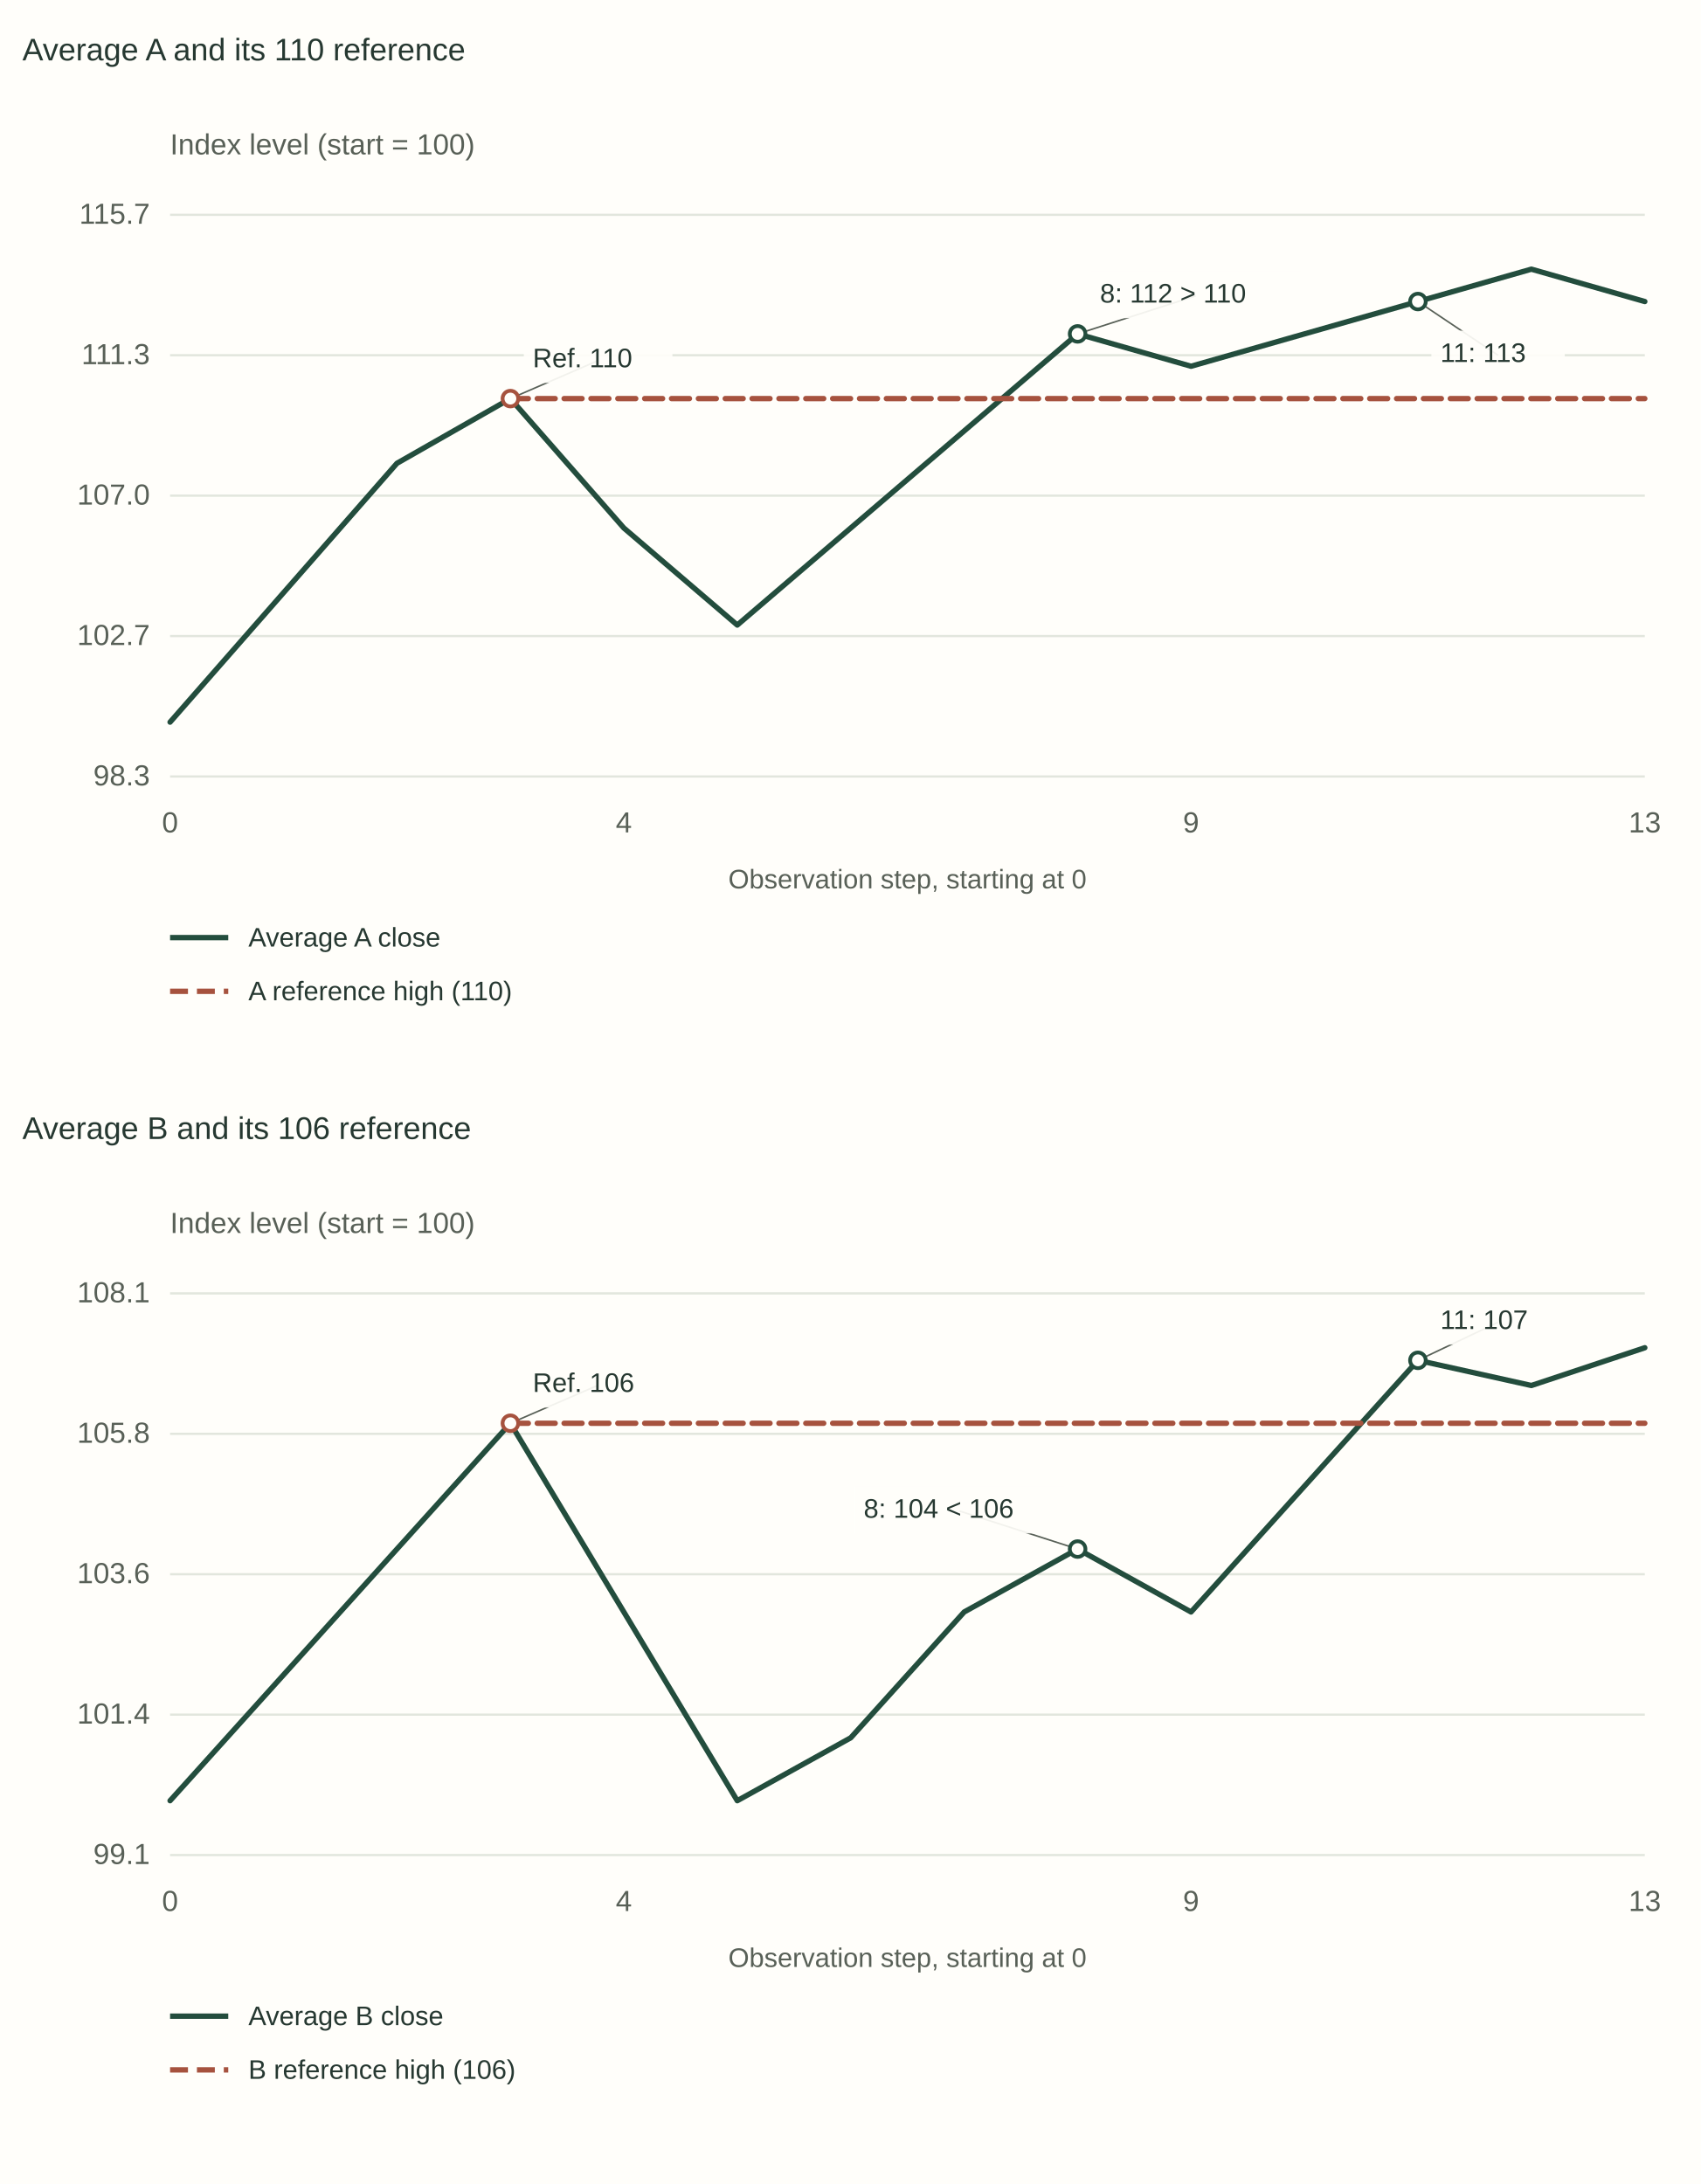
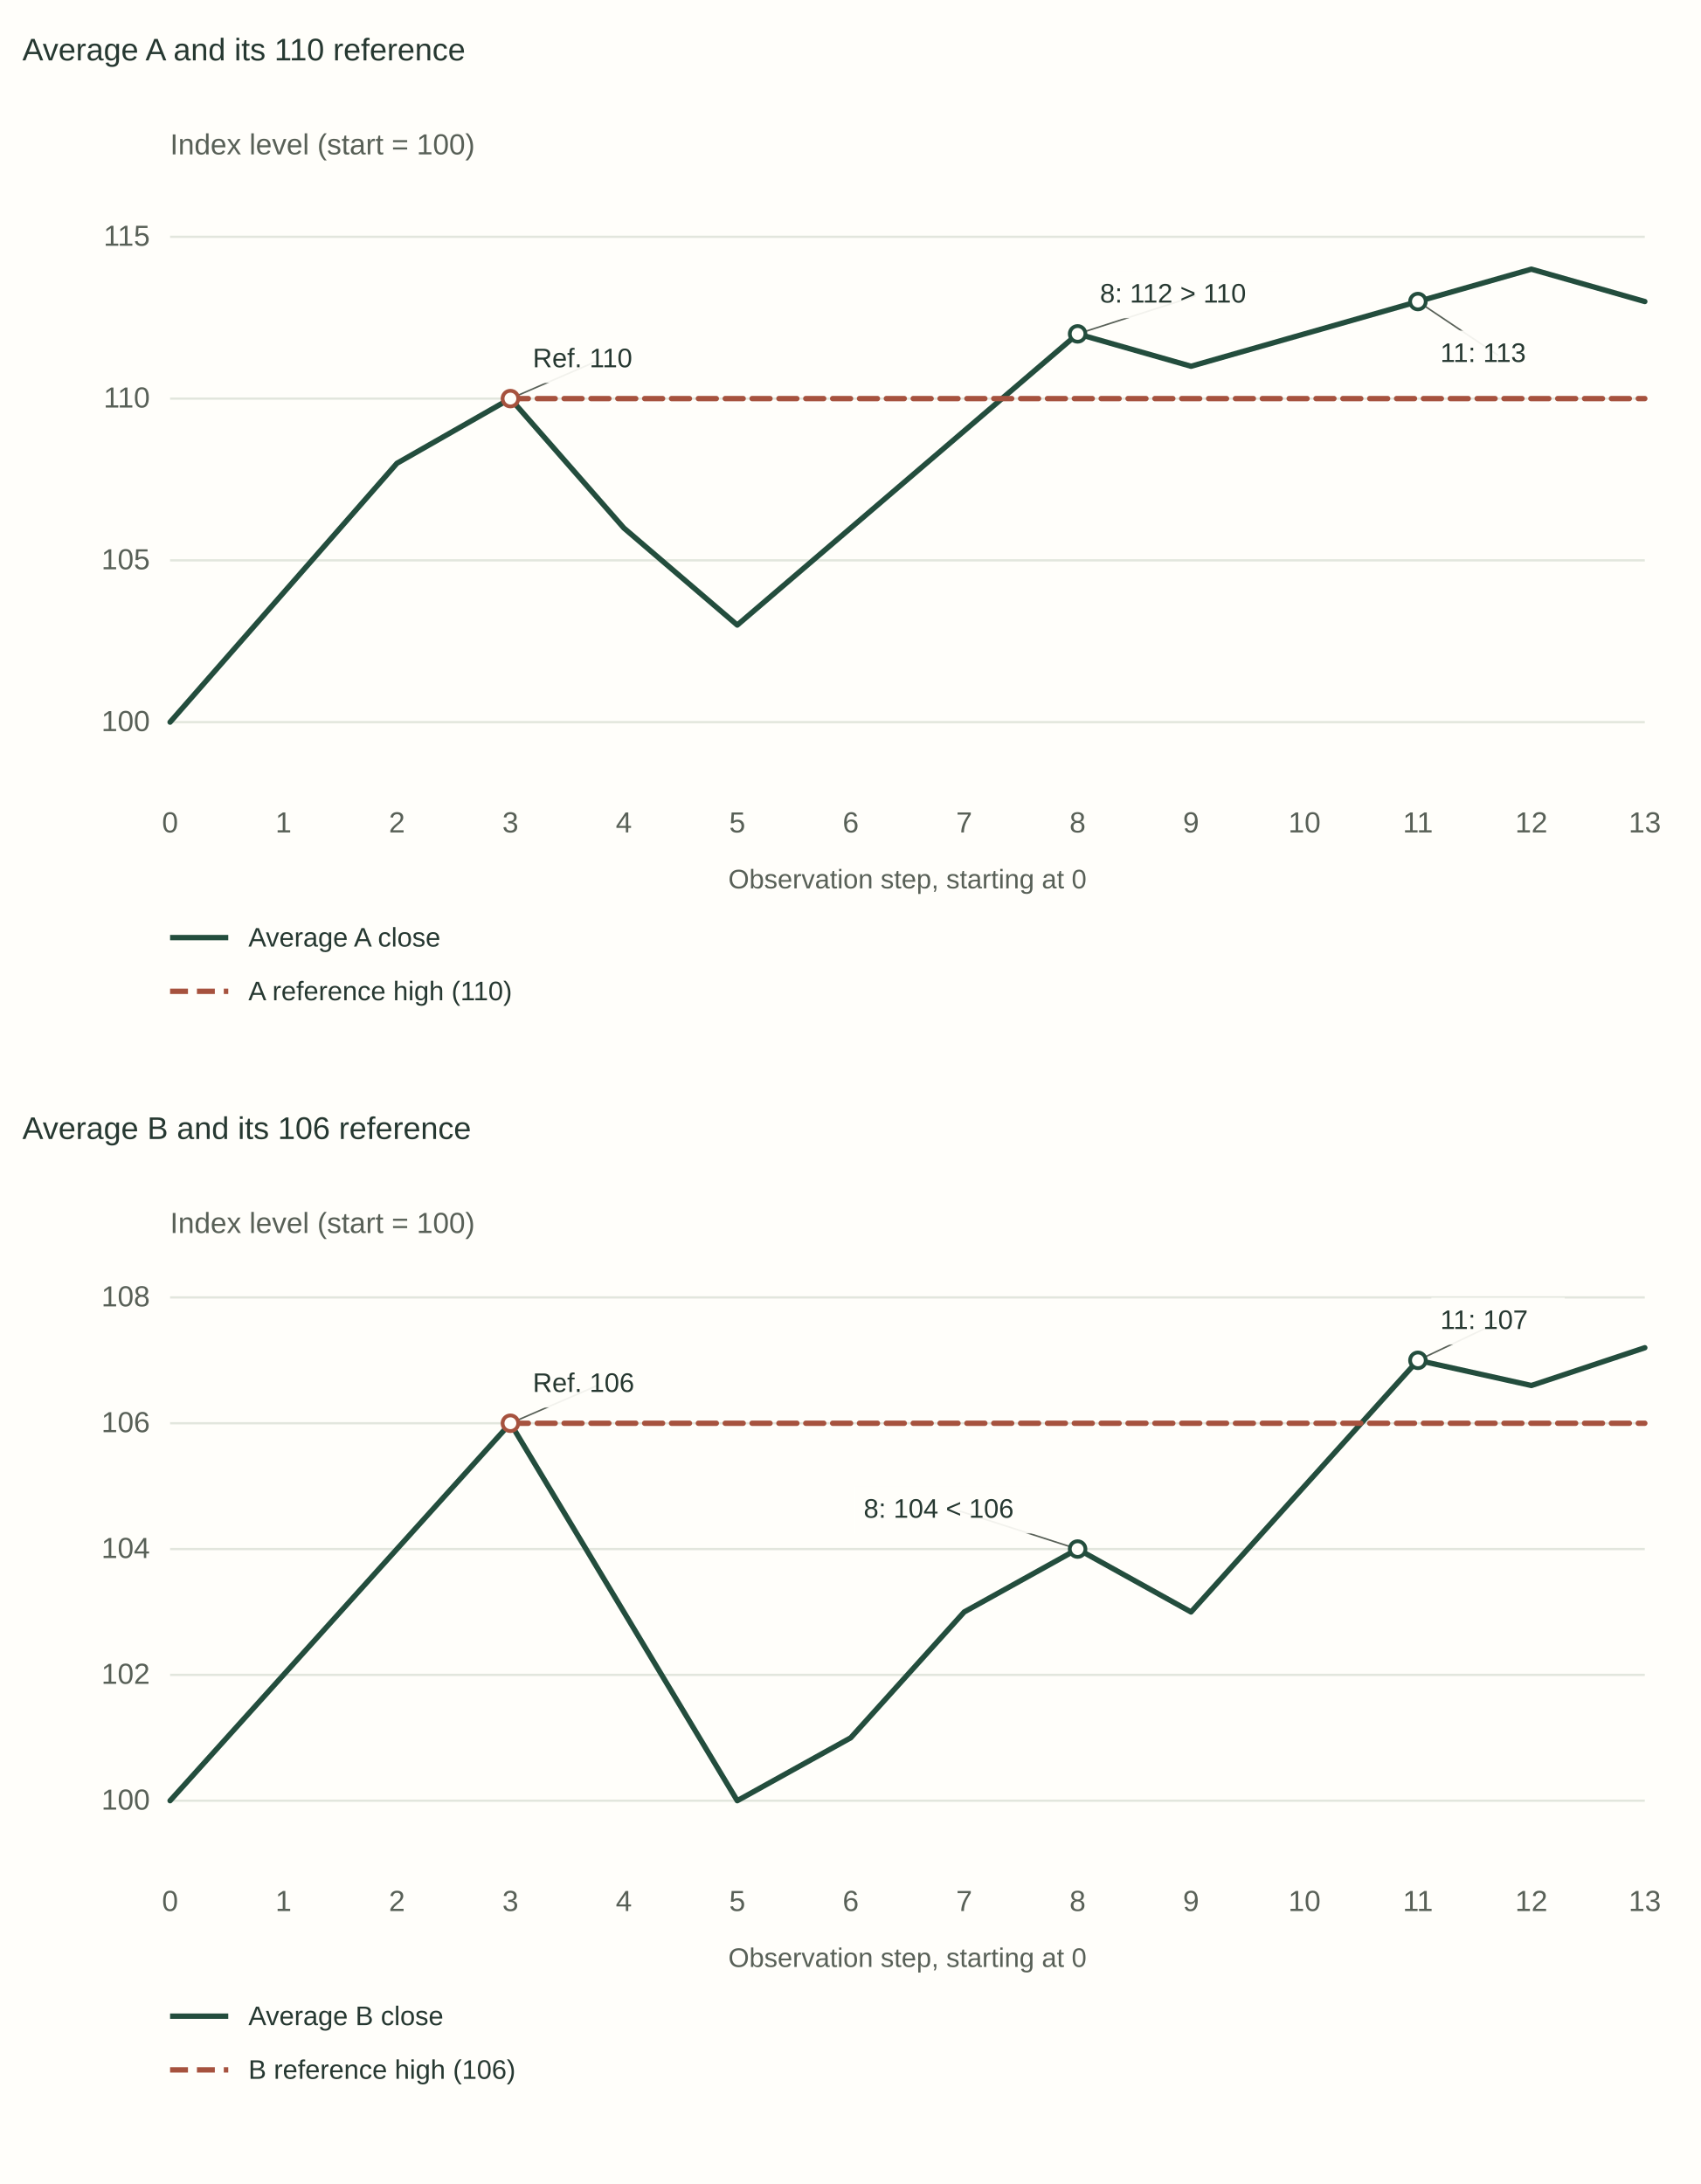
<svg xmlns="http://www.w3.org/2000/svg" viewBox="0 0 760 976" role="img" aria-label="Dow confirmation: each average against its own reference high">
  <style>.af-text{font-family:Arial,sans-serif;fill:#263831}</style>
  <rect width="760" height="976" fill="#fffefa" />
  <text class="af-text" x="10" y="27" text-anchor="start" style="font-size:14px;font-weight:500;fill:#263831;">Average A and its 110 reference</text>
  <g transform="translate(0 50)">
    <text class="af-text" x="76" y="19" text-anchor="start" style="font-size:13px;font-weight:400;fill:#586057;">Index level (start = 100)</text>
-     <line x1="76" y1="297" x2="735" y2="297" stroke="#e2e6dd" />
-     <text class="af-text" x="67" y="301" text-anchor="end" style="font-size:13px;font-weight:400;fill:#586057;">98.3</text>
-     <line x1="76" y1="234.25" x2="735" y2="234.25" stroke="#e2e6dd" />
-     <text class="af-text" x="67" y="238.25" text-anchor="end" style="font-size:13px;font-weight:400;fill:#586057;">102.7</text>
-     <line x1="76" y1="171.5" x2="735" y2="171.5" stroke="#e2e6dd" />
-     <text class="af-text" x="67" y="175.5" text-anchor="end" style="font-size:13px;font-weight:400;fill:#586057;">107.0</text>
-     <line x1="76" y1="108.75" x2="735" y2="108.75" stroke="#e2e6dd" />
-     <text class="af-text" x="67" y="112.75" text-anchor="end" style="font-size:13px;font-weight:400;fill:#586057;">111.3</text>
-     <line x1="76" y1="46" x2="735" y2="46" stroke="#e2e6dd" />
-     <text class="af-text" x="67" y="50" text-anchor="end" style="font-size:13px;font-weight:400;fill:#586057;">115.7</text>
+     <line x1="76" y1="272.71" x2="735" y2="272.71" stroke="#e2e6dd" />
+     <text class="af-text" x="67" y="276.71" text-anchor="end" style="font-size:13px;font-weight:400;fill:#586057;">100</text>
+     <line x1="76" y1="200.417" x2="735" y2="200.417" stroke="#e2e6dd" />
+     <text class="af-text" x="67" y="204.417" text-anchor="end" style="font-size:13px;font-weight:400;fill:#586057;">105</text>
+     <line x1="76" y1="128.124" x2="735" y2="128.124" stroke="#e2e6dd" />
+     <text class="af-text" x="67" y="132.124" text-anchor="end" style="font-size:13px;font-weight:400;fill:#586057;">110</text>
+     <line x1="76" y1="55.832" x2="735" y2="55.832" stroke="#e2e6dd" />
+     <text class="af-text" x="67" y="59.832" text-anchor="end" style="font-size:13px;font-weight:400;fill:#586057;">115</text>
    <text class="af-text" x="76" y="322" text-anchor="middle" style="font-size:13px;font-weight:400;fill:#586057;">0</text>
+     <text class="af-text" x="126.692" y="322" text-anchor="middle" style="font-size:13px;font-weight:400;fill:#586057;">1</text>
+     <text class="af-text" x="177.385" y="322" text-anchor="middle" style="font-size:13px;font-weight:400;fill:#586057;">2</text>
+     <text class="af-text" x="228.077" y="322" text-anchor="middle" style="font-size:13px;font-weight:400;fill:#586057;">3</text>
    <text class="af-text" x="278.769" y="322" text-anchor="middle" style="font-size:13px;font-weight:400;fill:#586057;">4</text>
+     <text class="af-text" x="329.462" y="322" text-anchor="middle" style="font-size:13px;font-weight:400;fill:#586057;">5</text>
+     <text class="af-text" x="380.154" y="322" text-anchor="middle" style="font-size:13px;font-weight:400;fill:#586057;">6</text>
+     <text class="af-text" x="430.846" y="322" text-anchor="middle" style="font-size:13px;font-weight:400;fill:#586057;">7</text>
+     <text class="af-text" x="481.538" y="322" text-anchor="middle" style="font-size:13px;font-weight:400;fill:#586057;">8</text>
    <text class="af-text" x="532.231" y="322" text-anchor="middle" style="font-size:13px;font-weight:400;fill:#586057;">9</text>
+     <text class="af-text" x="582.923" y="322" text-anchor="middle" style="font-size:13px;font-weight:400;fill:#586057;">10</text>
+     <text class="af-text" x="633.615" y="322" text-anchor="middle" style="font-size:13px;font-weight:400;fill:#586057;">11</text>
+     <text class="af-text" x="684.308" y="322" text-anchor="middle" style="font-size:13px;font-weight:400;fill:#586057;">12</text>
    <text class="af-text" x="735" y="322" text-anchor="middle" style="font-size:13px;font-weight:400;fill:#586057;">13</text>
    <text class="af-text" x="405.5" y="347" text-anchor="middle" style="font-size:12px;font-weight:400;fill:#586057;">Observation step, starting at 0</text>
    <path data-series="0" d="M76.00,272.71 L126.69,214.88 L177.38,157.04 L228.08,128.12 L278.77,185.96 L329.46,229.33 L380.15,185.96 L430.85,142.58 L481.54,99.21 L532.23,113.67 L582.92,99.21 L633.62,84.75 L684.31,70.29 L735.00,84.75 " fill="none" stroke="#234d3d" stroke-width="2.4" stroke-linecap="round" stroke-linejoin="round" />
    <path data-series="1" d="M228.08,128.12 L278.77,128.12 L329.46,128.12 L380.15,128.12 L430.85,128.12 L481.54,128.12 L532.23,128.12 L582.92,128.12 L633.62,128.12 L684.31,128.12 L735.00,128.12 " fill="none" stroke="#a6523e" stroke-width="2.4" stroke-linecap="round" stroke-linejoin="round" stroke-dasharray="8 4" />
    <line x1="228.077" y1="128.124" x2="267.277" y2="111.124" stroke="#586057" stroke-width=".7" />
    <circle data-annotation-series="1" data-value="110" cx="228.077" cy="128.124" r="3.5" fill="#fffefa" stroke="#a6523e" stroke-width="1.7" />
    <rect x="234.077" y="100.124" width="66.4" height="21" fill="#fffefa" opacity=".92" />
    <text class="af-text" x="238.077" y="114.124" text-anchor="start" style="font-size:12px;font-weight:400;fill:#263831;">Ref. 110</text>
    <line x1="481.538" y1="99.207" x2="534.338" y2="82.207" stroke="#586057" stroke-width=".7" />
    <circle data-annotation-series="0" data-value="112" cx="481.538" cy="99.207" r="3.5" fill="#fffefa" stroke="#234d3d" stroke-width="1.7" />
    <rect x="487.538" y="71.207" width="93.6" height="21" fill="#fffefa" opacity=".92" />
    <text class="af-text" x="491.538" y="85.207" text-anchor="start" style="font-size:12px;font-weight:400;fill:#263831;">8: 112 &gt; 110</text>
    <line x1="633.615" y1="84.749" x2="669.415" y2="108.749" stroke="#586057" stroke-width=".7" />
    <circle data-annotation-series="0" data-value="113" cx="633.615" cy="84.749" r="3.5" fill="#fffefa" stroke="#234d3d" stroke-width="1.7" />
    <rect x="639.615" y="97.749" width="59.6" height="21" fill="#fffefa" opacity=".92" />
    <text class="af-text" x="643.615" y="111.749" text-anchor="start" style="font-size:12px;font-weight:400;fill:#263831;">11: 113</text>
    <line x1="76" x2="102" y1="369" y2="369" stroke="#234d3d" stroke-width="2.4" />
    <text class="af-text" x="111" y="373" text-anchor="start" style="font-size:12px;font-weight:400;fill:#263831;">Average A close</text>
    <line x1="76" x2="102" y1="393" y2="393" stroke="#a6523e" stroke-width="2.4" stroke-dasharray="8 4" />
    <text class="af-text" x="111" y="397" text-anchor="start" style="font-size:12px;font-weight:400;fill:#263831;">A reference high (110)</text>
  </g>
  <text class="af-text" x="10" y="509" text-anchor="start" style="font-size:14px;font-weight:500;fill:#263831;">Average B and its 106 reference</text>
  <g transform="translate(0 532)">
    <text class="af-text" x="76" y="19" text-anchor="start" style="font-size:13px;font-weight:400;fill:#586057;">Index level (start = 100)</text>
-     <line x1="76" y1="297" x2="735" y2="297" stroke="#e2e6dd" />
-     <text class="af-text" x="67" y="301" text-anchor="end" style="font-size:13px;font-weight:400;fill:#586057;">99.1</text>
-     <line x1="76" y1="234.25" x2="735" y2="234.25" stroke="#e2e6dd" />
-     <text class="af-text" x="67" y="238.25" text-anchor="end" style="font-size:13px;font-weight:400;fill:#586057;">101.4</text>
-     <line x1="76" y1="171.5" x2="735" y2="171.5" stroke="#e2e6dd" />
-     <text class="af-text" x="67" y="175.5" text-anchor="end" style="font-size:13px;font-weight:400;fill:#586057;">103.6</text>
-     <line x1="76" y1="108.75" x2="735" y2="108.75" stroke="#e2e6dd" />
-     <text class="af-text" x="67" y="112.75" text-anchor="end" style="font-size:13px;font-weight:400;fill:#586057;">105.8</text>
-     <line x1="76" y1="46" x2="735" y2="46" stroke="#e2e6dd" />
-     <text class="af-text" x="67" y="50" text-anchor="end" style="font-size:13px;font-weight:400;fill:#586057;">108.1</text>
+     <line x1="76" y1="272.71" x2="735" y2="272.71" stroke="#e2e6dd" />
+     <text class="af-text" x="67" y="276.71" text-anchor="end" style="font-size:13px;font-weight:400;fill:#586057;">100</text>
+     <line x1="76" y1="216.482" x2="735" y2="216.482" stroke="#e2e6dd" />
+     <text class="af-text" x="67" y="220.482" text-anchor="end" style="font-size:13px;font-weight:400;fill:#586057;">102</text>
+     <line x1="76" y1="160.254" x2="735" y2="160.254" stroke="#e2e6dd" />
+     <text class="af-text" x="67" y="164.254" text-anchor="end" style="font-size:13px;font-weight:400;fill:#586057;">104</text>
+     <line x1="76" y1="104.027" x2="735" y2="104.027" stroke="#e2e6dd" />
+     <text class="af-text" x="67" y="108.027" text-anchor="end" style="font-size:13px;font-weight:400;fill:#586057;">106</text>
+     <line x1="76" y1="47.799" x2="735" y2="47.799" stroke="#e2e6dd" />
+     <text class="af-text" x="67" y="51.799" text-anchor="end" style="font-size:13px;font-weight:400;fill:#586057;">108</text>
    <text class="af-text" x="76" y="322" text-anchor="middle" style="font-size:13px;font-weight:400;fill:#586057;">0</text>
+     <text class="af-text" x="126.692" y="322" text-anchor="middle" style="font-size:13px;font-weight:400;fill:#586057;">1</text>
+     <text class="af-text" x="177.385" y="322" text-anchor="middle" style="font-size:13px;font-weight:400;fill:#586057;">2</text>
+     <text class="af-text" x="228.077" y="322" text-anchor="middle" style="font-size:13px;font-weight:400;fill:#586057;">3</text>
    <text class="af-text" x="278.769" y="322" text-anchor="middle" style="font-size:13px;font-weight:400;fill:#586057;">4</text>
+     <text class="af-text" x="329.462" y="322" text-anchor="middle" style="font-size:13px;font-weight:400;fill:#586057;">5</text>
+     <text class="af-text" x="380.154" y="322" text-anchor="middle" style="font-size:13px;font-weight:400;fill:#586057;">6</text>
+     <text class="af-text" x="430.846" y="322" text-anchor="middle" style="font-size:13px;font-weight:400;fill:#586057;">7</text>
+     <text class="af-text" x="481.538" y="322" text-anchor="middle" style="font-size:13px;font-weight:400;fill:#586057;">8</text>
    <text class="af-text" x="532.231" y="322" text-anchor="middle" style="font-size:13px;font-weight:400;fill:#586057;">9</text>
+     <text class="af-text" x="582.923" y="322" text-anchor="middle" style="font-size:13px;font-weight:400;fill:#586057;">10</text>
+     <text class="af-text" x="633.615" y="322" text-anchor="middle" style="font-size:13px;font-weight:400;fill:#586057;">11</text>
+     <text class="af-text" x="684.308" y="322" text-anchor="middle" style="font-size:13px;font-weight:400;fill:#586057;">12</text>
    <text class="af-text" x="735" y="322" text-anchor="middle" style="font-size:13px;font-weight:400;fill:#586057;">13</text>
    <text class="af-text" x="405.5" y="347" text-anchor="middle" style="font-size:12px;font-weight:400;fill:#586057;">Observation step, starting at 0</text>
    <path data-series="0" d="M76.00,272.71 L126.69,216.48 L177.38,160.25 L228.08,104.03 L278.77,188.37 L329.46,272.71 L380.15,244.60 L430.85,188.37 L481.54,160.25 L532.23,188.37 L582.92,132.14 L633.62,75.91 L684.31,87.16 L735.00,70.29 " fill="none" stroke="#234d3d" stroke-width="2.4" stroke-linecap="round" stroke-linejoin="round" />
    <path data-series="1" d="M228.08,104.03 L278.77,104.03 L329.46,104.03 L380.15,104.03 L430.85,104.03 L481.54,104.03 L532.23,104.03 L582.92,104.03 L633.62,104.03 L684.31,104.03 L735.00,104.03 " fill="none" stroke="#a6523e" stroke-width="2.4" stroke-linecap="round" stroke-linejoin="round" stroke-dasharray="8 4" />
    <line x1="228.077" y1="104.027" x2="267.277" y2="87.027" stroke="#586057" stroke-width=".7" />
    <circle data-annotation-series="1" data-value="106" cx="228.077" cy="104.027" r="3.5" fill="#fffefa" stroke="#a6523e" stroke-width="1.7" />
    <rect x="234.077" y="76.027" width="66.4" height="21" fill="#fffefa" opacity=".92" />
    <text class="af-text" x="238.077" y="90.027" text-anchor="start" style="font-size:12px;font-weight:400;fill:#263831;">Ref. 106</text>
    <line x1="481.538" y1="160.254" x2="428.738" y2="143.254" stroke="#586057" stroke-width=".7" />
    <circle data-annotation-series="0" data-value="104" cx="481.538" cy="160.254" r="3.5" fill="#fffefa" stroke="#234d3d" stroke-width="1.7" />
    <rect x="381.938" y="132.254" width="93.6" height="21" fill="#fffefa" opacity=".92" />
    <text class="af-text" x="385.938" y="146.254" text-anchor="start" style="font-size:12px;font-weight:400;fill:#263831;">8: 104 &lt; 106</text>
    <line x1="633.615" y1="75.913" x2="669.415" y2="58.913" stroke="#586057" stroke-width=".7" />
    <circle data-annotation-series="0" data-value="107" cx="633.615" cy="75.913" r="3.5" fill="#fffefa" stroke="#234d3d" stroke-width="1.7" />
    <rect x="639.615" y="47.913" width="59.6" height="21" fill="#fffefa" opacity=".92" />
    <text class="af-text" x="643.615" y="61.913" text-anchor="start" style="font-size:12px;font-weight:400;fill:#263831;">11: 107</text>
    <line x1="76" x2="102" y1="369" y2="369" stroke="#234d3d" stroke-width="2.4" />
    <text class="af-text" x="111" y="373" text-anchor="start" style="font-size:12px;font-weight:400;fill:#263831;">Average B close</text>
    <line x1="76" x2="102" y1="393" y2="393" stroke="#a6523e" stroke-width="2.4" stroke-dasharray="8 4" />
    <text class="af-text" x="111" y="397" text-anchor="start" style="font-size:12px;font-weight:400;fill:#263831;">B reference high (106)</text>
  </g>
</svg>
